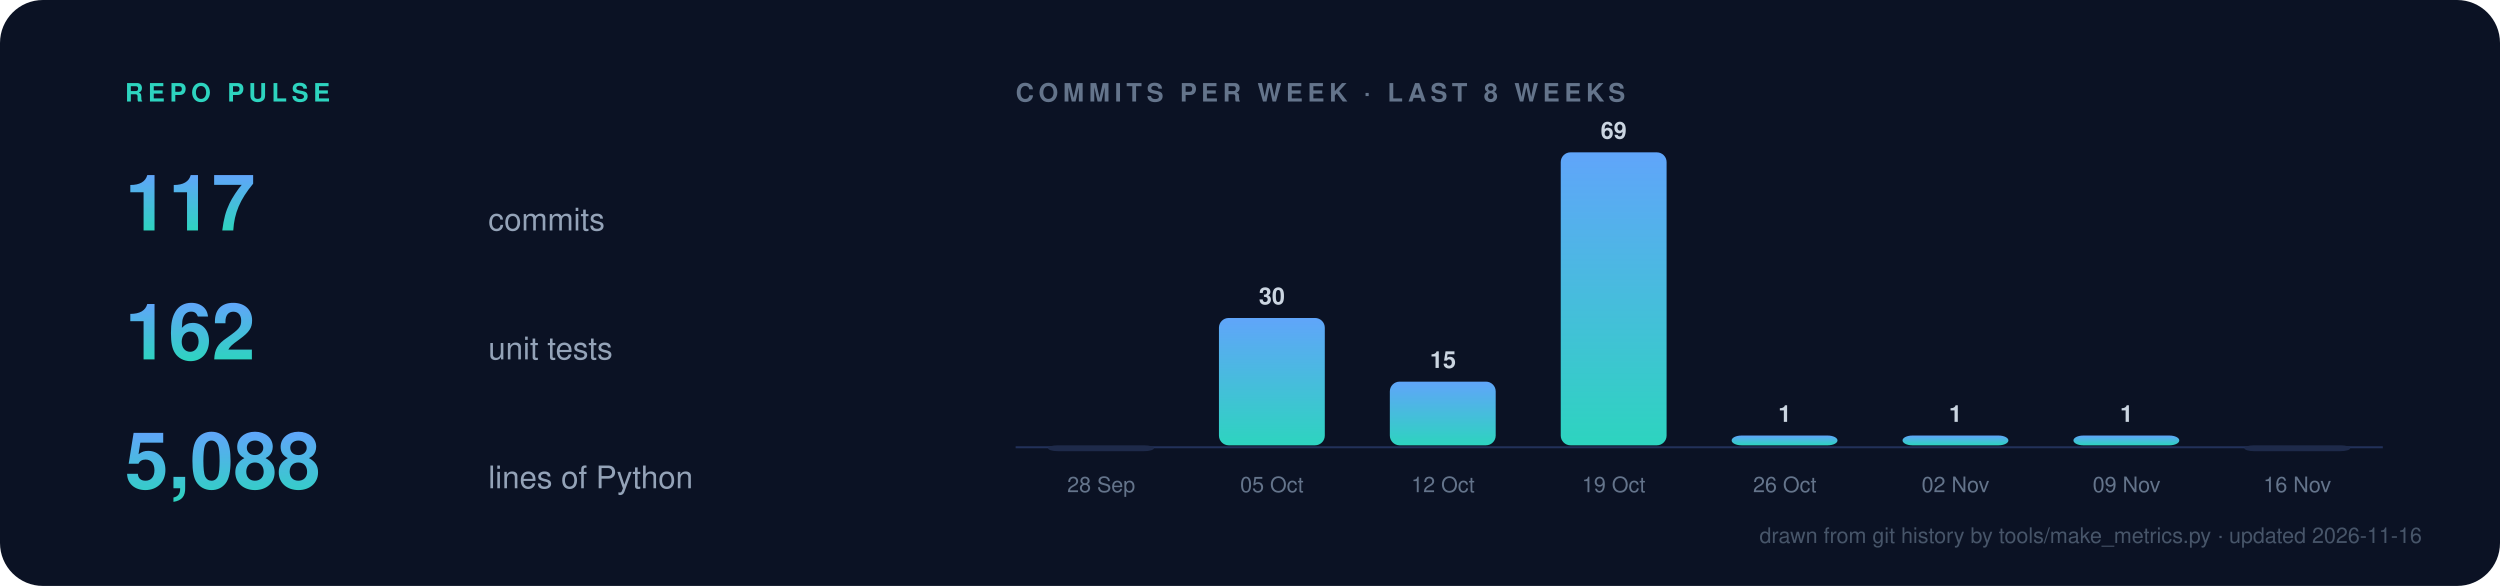
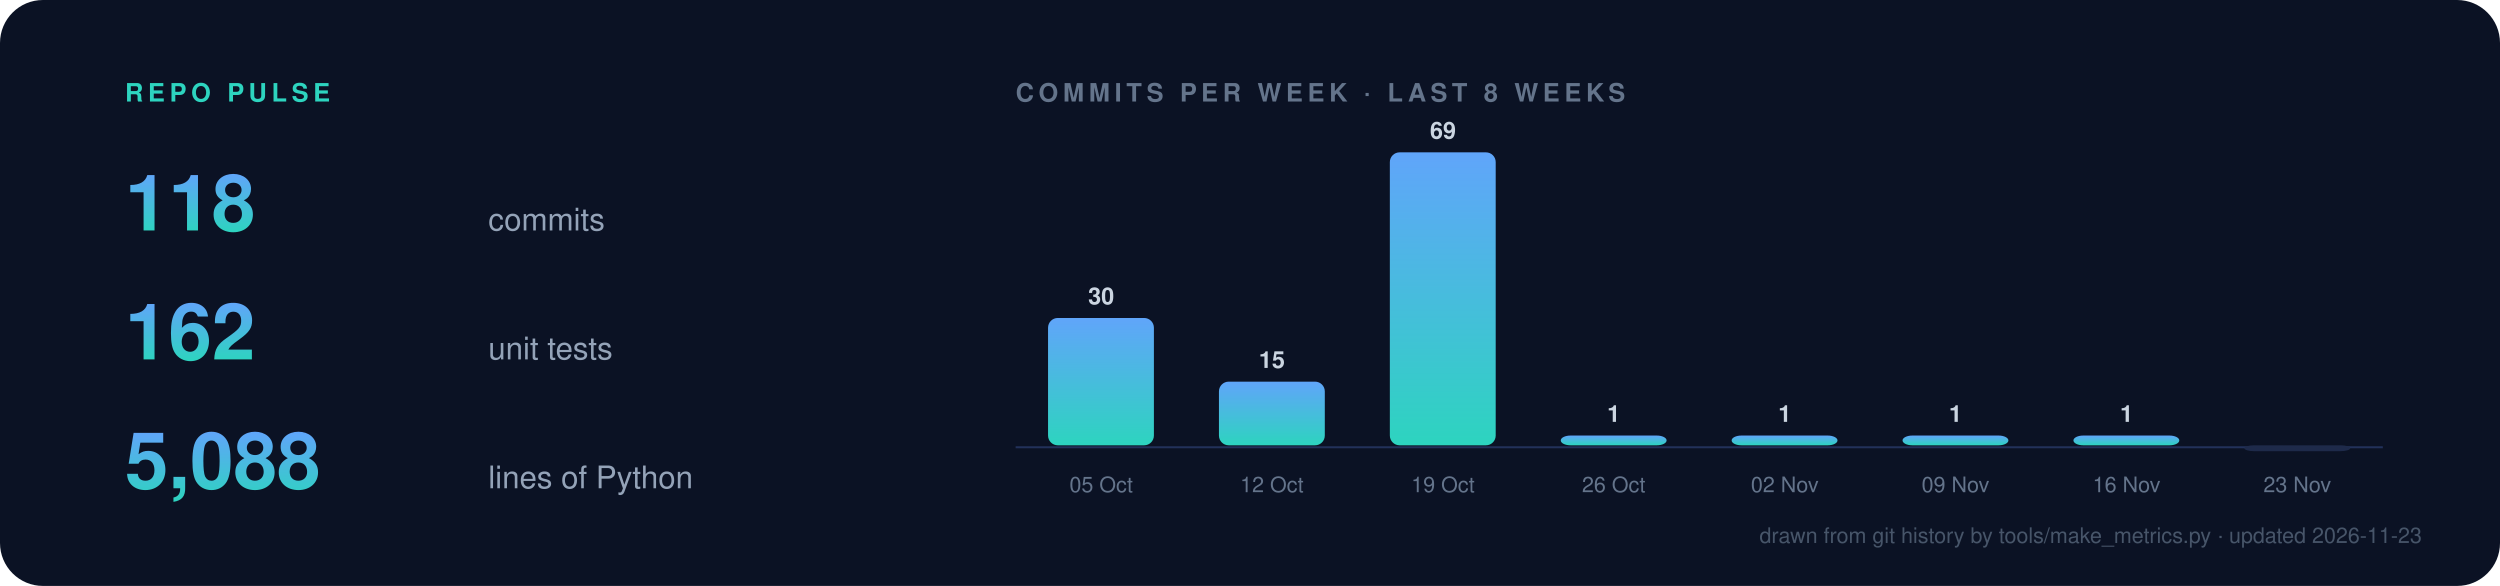
<svg xmlns="http://www.w3.org/2000/svg" width="1280" height="300" viewBox="0 0 1280 300" role="img" aria-labelledby="t">
  <defs>
    <linearGradient id="ac" x1="0" y1="1" x2="0" y2="0">
      <stop offset="0" stop-color="#2dd4bf" />
      <stop offset="1" stop-color="#60a5fa" />
    </linearGradient>
    <clipPath id="r">
      <rect width="1280" height="300" rx="22" />
    </clipPath>
  </defs>
  <g clip-path="url(#r)" font-family="ui-sans-serif,-apple-system,'Segoe UI',Helvetica,Arial,sans-serif">
    <rect width="1280" height="300" fill="#0b1224" />
    <text x="64" y="52" font-size="13" font-weight="800" letter-spacing="2.4" fill="#2dd4bf">REPO PULSE</text>
-     <text x="64" y="118" font-size="40" font-weight="800" fill="url(#ac)">117</text>
+     <text x="64" y="118" font-size="40" font-weight="800" fill="url(#ac)">118</text>
    <text x="250" y="118" font-size="16" fill="#94a3b8">commits</text>
    <text x="64" y="184" font-size="40" font-weight="800" fill="url(#ac)">162</text>
    <text x="250" y="184" font-size="16" fill="#94a3b8">unit tests</text>
    <text x="64" y="250" font-size="40" font-weight="800" fill="url(#ac)">5,088</text>
    <text x="250" y="250" font-size="16" fill="#94a3b8">lines of Python</text>
    <text x="520" y="52" font-size="13" font-weight="800" letter-spacing="2.4" fill="#64748b">COMMITS PER WEEK · LAST 8 WEEKS</text>
    <line x1="520" y1="229" x2="1220" y2="229" stroke="#22315a" />
-     <rect x="536.6" y="228.0" width="54.2" height="3.0" rx="5" fill="#1e2a4a" />
-     <rect x="624.1" y="162.8" width="54.2" height="65.2" rx="5" fill="url(#ac)" />
-     <text x="651.2" y="155.8" font-size="12" font-weight="700" fill="#cbd5e1" text-anchor="middle">30</text>
-     <rect x="711.6" y="195.4" width="54.2" height="32.6" rx="5" fill="url(#ac)" />
-     <text x="738.8" y="188.4" font-size="12" font-weight="700" fill="#cbd5e1" text-anchor="middle">15</text>
-     <rect x="799.1" y="78.0" width="54.2" height="150.0" rx="5" fill="url(#ac)" />
-     <text x="826.2" y="71.0" font-size="12" font-weight="700" fill="#cbd5e1" text-anchor="middle">69</text>
+     <rect x="536.6" y="162.8" width="54.2" height="65.2" rx="5" fill="url(#ac)" />
+     <text x="563.8" y="155.8" font-size="12" font-weight="700" fill="#cbd5e1" text-anchor="middle">30</text>
+     <rect x="624.1" y="195.4" width="54.2" height="32.6" rx="5" fill="url(#ac)" />
+     <text x="651.2" y="188.4" font-size="12" font-weight="700" fill="#cbd5e1" text-anchor="middle">15</text>
+     <rect x="711.6" y="78.0" width="54.2" height="150.0" rx="5" fill="url(#ac)" />
+     <text x="738.8" y="71.0" font-size="12" font-weight="700" fill="#cbd5e1" text-anchor="middle">69</text>
+     <rect x="799.1" y="223.0" width="54.2" height="5.0" rx="5" fill="url(#ac)" />
+     <text x="826.2" y="216.0" font-size="12" font-weight="700" fill="#cbd5e1" text-anchor="middle">1</text>
    <rect x="886.6" y="223.0" width="54.2" height="5.0" rx="5" fill="url(#ac)" />
    <text x="913.8" y="216.0" font-size="12" font-weight="700" fill="#cbd5e1" text-anchor="middle">1</text>
    <rect x="974.1" y="223.0" width="54.2" height="5.0" rx="5" fill="url(#ac)" />
    <text x="1001.2" y="216.0" font-size="12" font-weight="700" fill="#cbd5e1" text-anchor="middle">1</text>
    <rect x="1061.6" y="223.0" width="54.2" height="5.0" rx="5" fill="url(#ac)" />
    <text x="1088.8" y="216.0" font-size="12" font-weight="700" fill="#cbd5e1" text-anchor="middle">1</text>
    <rect x="1149.1" y="228.0" width="54.2" height="3.0" rx="5" fill="#1e2a4a" />
-     <text x="563.8" y="252" font-size="11" fill="#64748b" text-anchor="middle">28 Sep</text>
-     <text x="651.2" y="252" font-size="11" fill="#64748b" text-anchor="middle">05 Oct</text>
-     <text x="738.8" y="252" font-size="11" fill="#64748b" text-anchor="middle">12 Oct</text>
-     <text x="826.2" y="252" font-size="11" fill="#64748b" text-anchor="middle">19 Oct</text>
-     <text x="913.8" y="252" font-size="11" fill="#64748b" text-anchor="middle">26 Oct</text>
-     <text x="1001.2" y="252" font-size="11" fill="#64748b" text-anchor="middle">02 Nov</text>
-     <text x="1088.8" y="252" font-size="11" fill="#64748b" text-anchor="middle">09 Nov</text>
-     <text x="1176.2" y="252" font-size="11" fill="#64748b" text-anchor="middle">16 Nov</text>
-     <text x="1240" y="278" font-size="11" fill="#475569" text-anchor="end">drawn from git history by tools/make_metrics.py · updated 2026-11-16</text>
+     <text x="563.8" y="252" font-size="11" fill="#64748b" text-anchor="middle">05 Oct</text>
+     <text x="651.2" y="252" font-size="11" fill="#64748b" text-anchor="middle">12 Oct</text>
+     <text x="738.8" y="252" font-size="11" fill="#64748b" text-anchor="middle">19 Oct</text>
+     <text x="826.2" y="252" font-size="11" fill="#64748b" text-anchor="middle">26 Oct</text>
+     <text x="913.8" y="252" font-size="11" fill="#64748b" text-anchor="middle">02 Nov</text>
+     <text x="1001.2" y="252" font-size="11" fill="#64748b" text-anchor="middle">09 Nov</text>
+     <text x="1088.8" y="252" font-size="11" fill="#64748b" text-anchor="middle">16 Nov</text>
+     <text x="1176.2" y="252" font-size="11" fill="#64748b" text-anchor="middle">23 Nov</text>
+     <text x="1240" y="278" font-size="11" fill="#475569" text-anchor="end">drawn from git history by tools/make_metrics.py · updated 2026-11-23</text>
  </g>
</svg>
